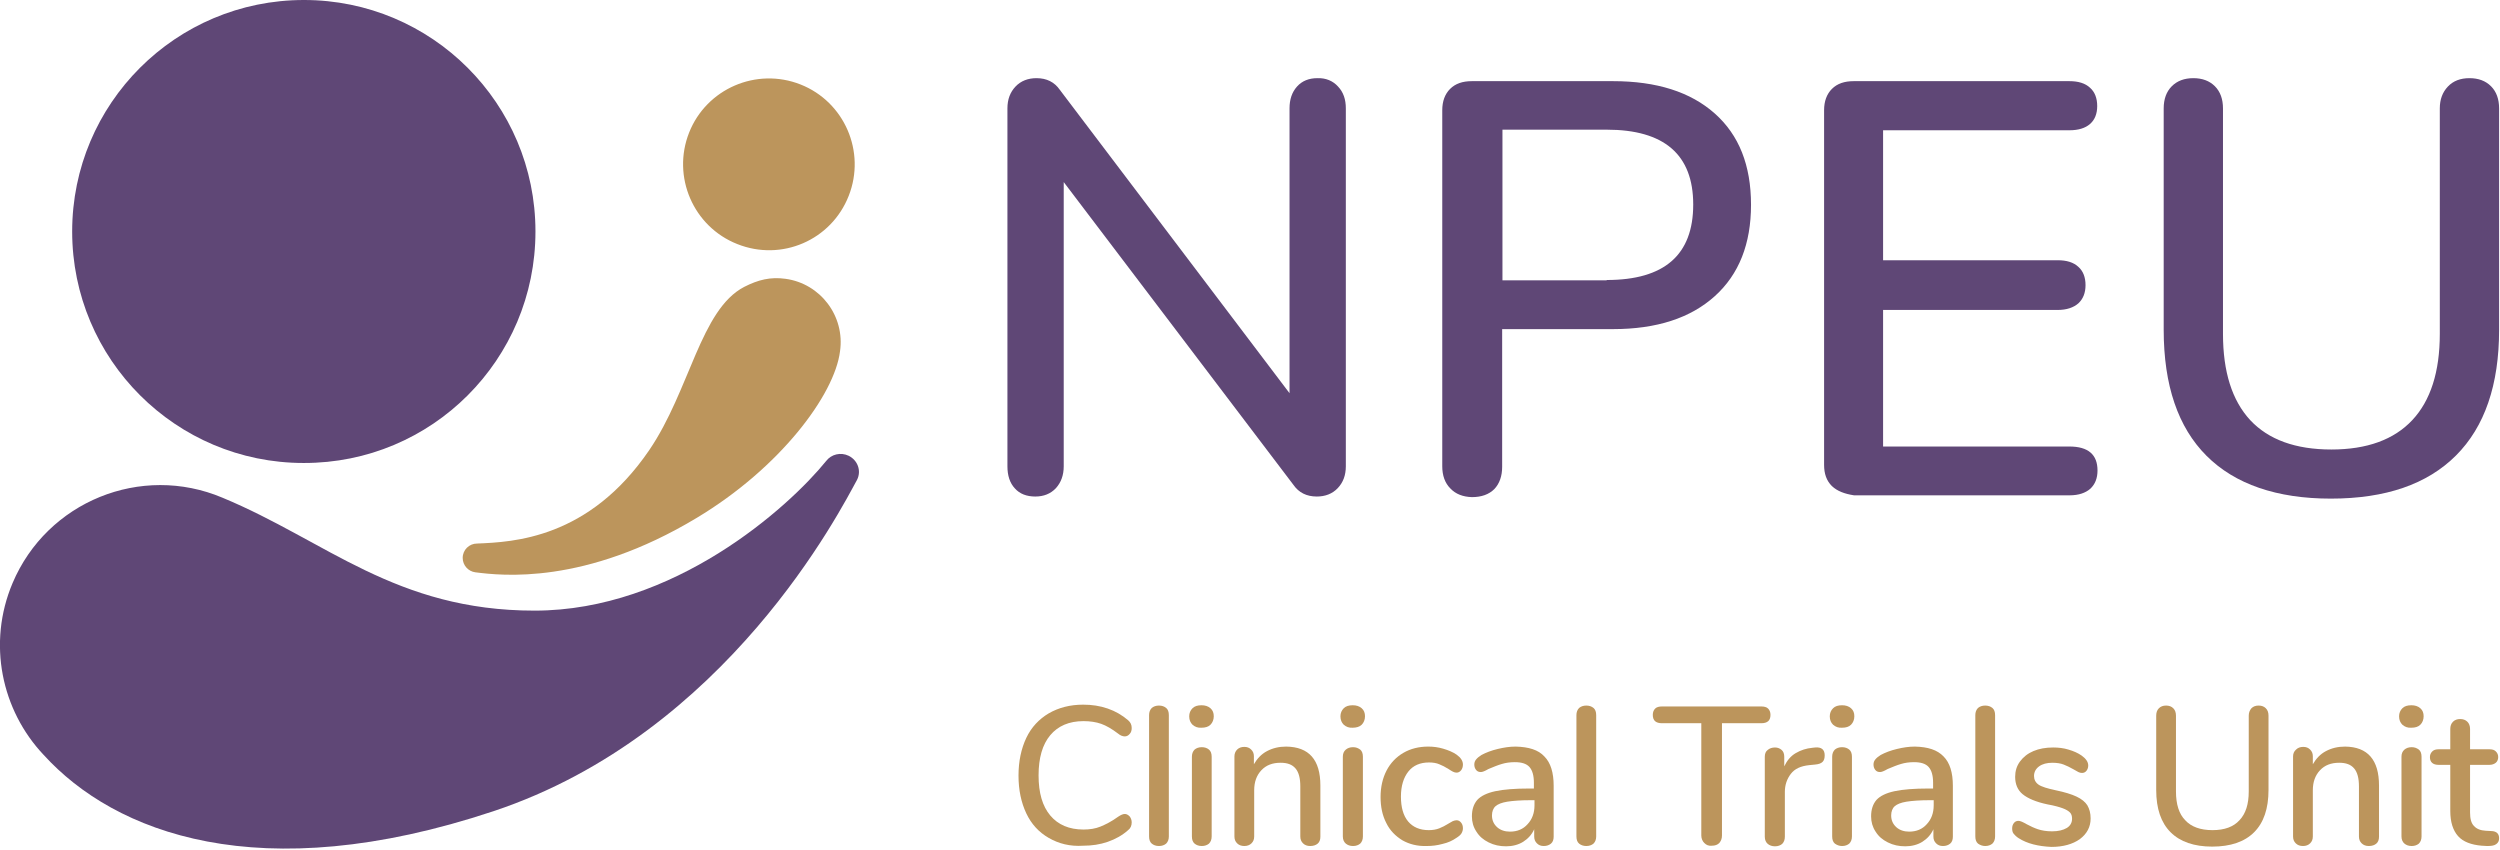
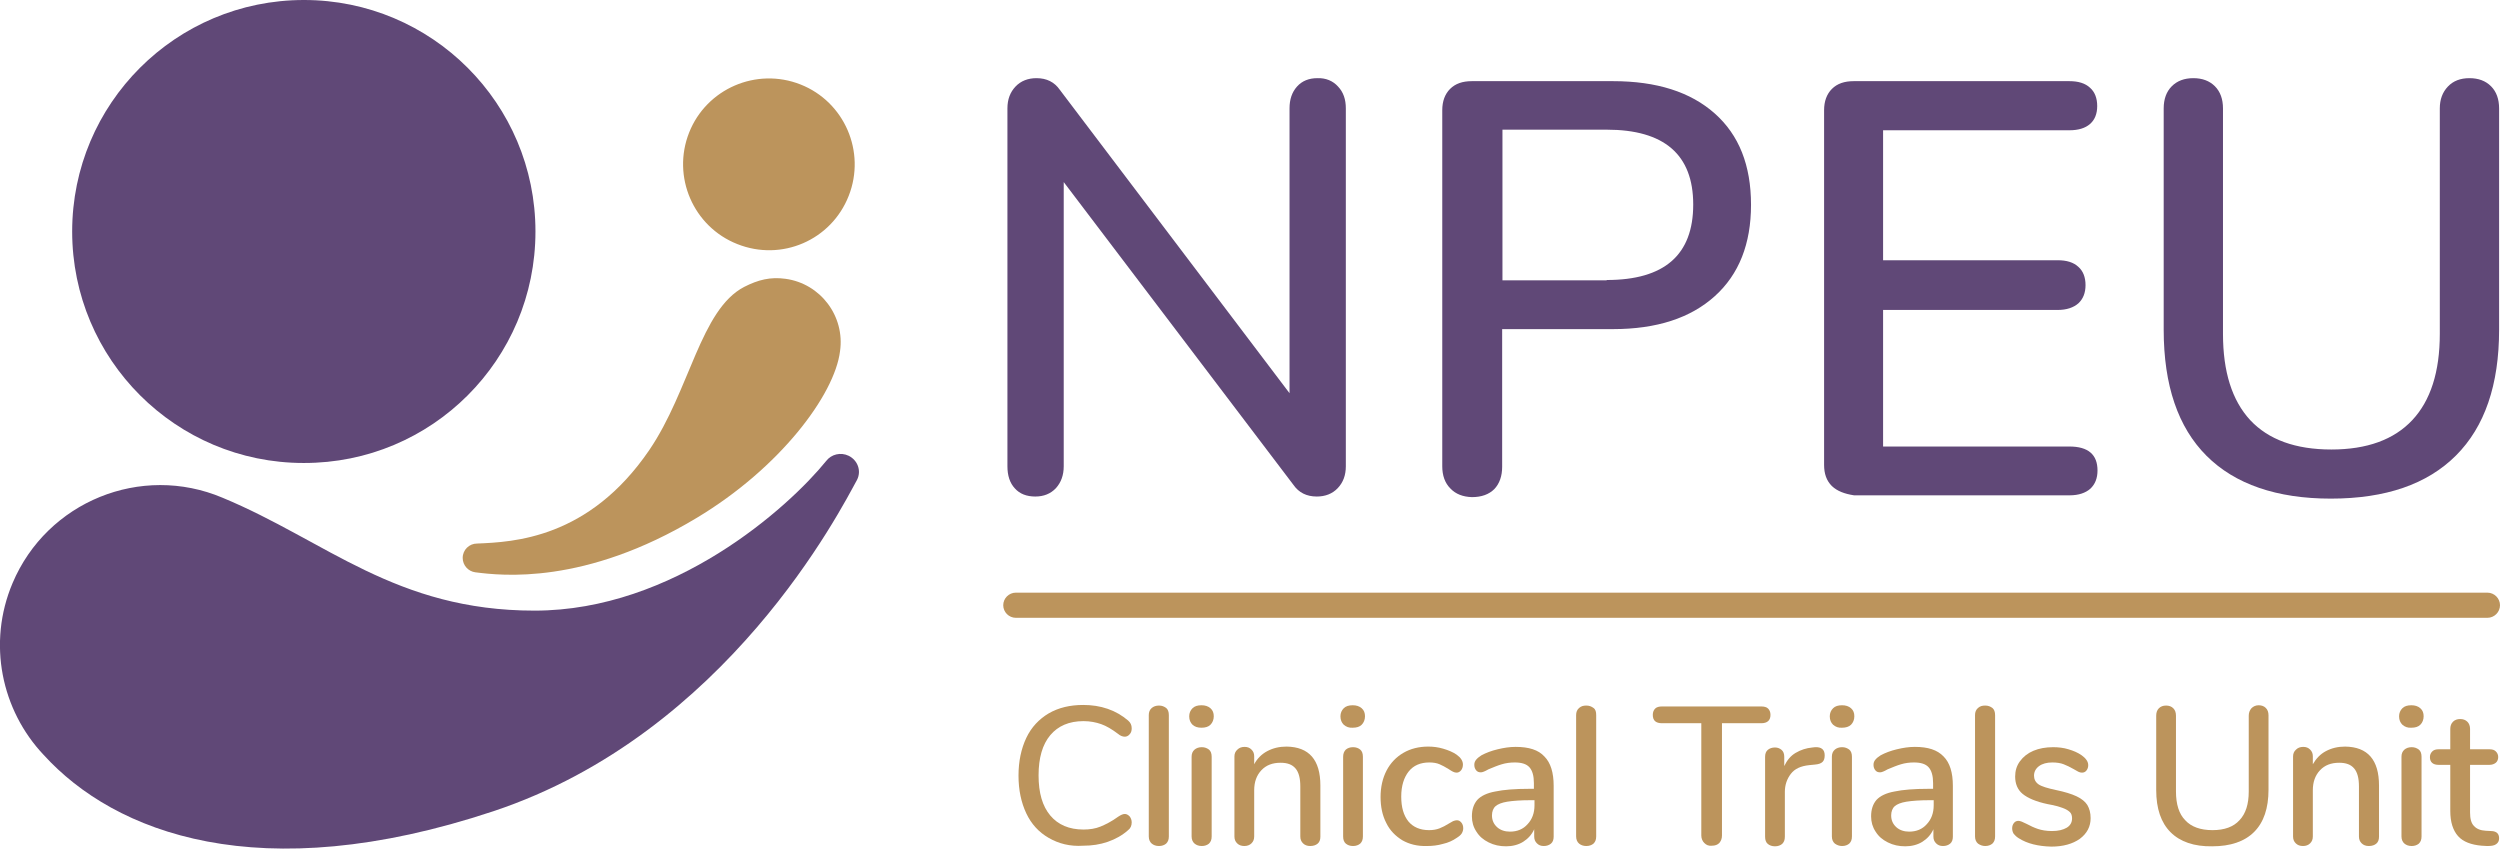
<svg xmlns="http://www.w3.org/2000/svg" version="1.1" id="Layer_1" x="0px" y="0px" width="834.8px" height="283.5px" viewBox="0 0 834.8 283.5" enable-background="new 0 0 834.8 283.5" xml:space="preserve">
  <g>
-     <path fill="#BC955C" d="M350.2,279.8c-3.3-1.9-5.8-4.6-7.5-8.2c-1.7-3.6-2.6-7.8-2.6-12.6c0-4.8,0.9-9,2.6-12.6   c1.7-3.6,4.3-6.3,7.5-8.2c3.3-1.9,7.1-2.9,11.5-2.9c2.9,0,5.6,0.4,8.2,1.3c2.6,0.9,4.8,2.2,6.8,3.9c0.8,0.7,1.2,1.5,1.2,2.6   c0,0.8-0.2,1.5-0.7,2c-0.4,0.5-1,0.8-1.6,0.8c-0.7,0-1.5-0.3-2.2-0.9c-2.1-1.6-4-2.7-5.7-3.3c-1.7-0.6-3.7-0.9-5.9-0.9   c-4.8,0-8.5,1.6-11.1,4.7c-2.6,3.1-3.9,7.6-3.9,13.4c0,5.9,1.3,10.3,3.9,13.4c2.6,3.1,6.3,4.7,11.1,4.7c2.1,0,4-0.3,5.7-1   c1.7-0.7,3.7-1.7,5.9-3.3c0.9-0.6,1.6-0.9,2.2-0.9c0.6,0,1.1,0.3,1.6,0.8c0.4,0.5,0.7,1.2,0.7,2c0,1.1-0.4,2-1.2,2.6   c-1.9,1.7-4.2,3-6.8,3.9s-5.3,1.3-8.2,1.3C357.3,282.7,353.5,281.7,350.2,279.8z" />
-     <path fill="#BC955C" d="M384.6,281.7c-0.6-0.5-0.9-1.3-0.9-2.4v-40.5c0-1,0.3-1.8,0.9-2.4c0.6-0.5,1.4-0.8,2.4-0.8   c1,0,1.8,0.3,2.4,0.8c0.6,0.5,0.9,1.3,0.9,2.4v40.5c0,1-0.3,1.8-0.9,2.4c-0.6,0.5-1.4,0.8-2.4,0.8   C386,282.5,385.2,282.2,384.6,281.7z" />
-     <path fill="#BC955C" d="M398.2,242c-0.7-0.7-1.1-1.6-1.1-2.8c0-1.1,0.4-2,1.1-2.7c0.7-0.7,1.7-1,3-1c1.2,0,2.2,0.3,3,1   c0.8,0.7,1.1,1.6,1.1,2.7c0,1.1-0.4,2.1-1.1,2.8c-0.7,0.7-1.7,1-3,1C400,243.1,399,242.7,398.2,242z M398.9,281.7   c-0.6-0.5-0.9-1.3-0.9-2.4v-26.6c0-1,0.3-1.8,0.9-2.4c0.6-0.5,1.4-0.8,2.4-0.8c1,0,1.8,0.3,2.4,0.8c0.6,0.5,0.9,1.3,0.9,2.4v26.6   c0,1-0.3,1.8-0.9,2.4c-0.6,0.5-1.4,0.8-2.4,0.8C400.3,282.5,399.5,282.2,398.9,281.7z" />
-     <path fill="#BC955C" d="M440.9,262.3v17.1c0,1-0.3,1.8-0.9,2.3c-0.6,0.5-1.4,0.8-2.5,0.8c-1,0-1.8-0.3-2.4-0.9   c-0.6-0.6-0.9-1.3-0.9-2.3v-16.7c0-2.7-0.5-4.7-1.6-6c-1.1-1.3-2.7-1.9-5-1.9c-2.7,0-4.8,0.8-6.4,2.5s-2.4,3.9-2.4,6.7v15.4   c0,1-0.3,1.7-0.9,2.3c-0.6,0.6-1.4,0.9-2.4,0.9c-1,0-1.8-0.3-2.4-0.9c-0.6-0.6-0.9-1.3-0.9-2.3v-26.7c0-0.9,0.3-1.7,0.9-2.3   c0.6-0.6,1.4-0.9,2.4-0.9c1,0,1.7,0.3,2.3,0.9c0.6,0.6,0.9,1.3,0.9,2.2v2.7c1.1-1.9,2.5-3.4,4.4-4.4c1.9-1,4-1.5,6.4-1.5   C437.1,249.4,440.9,253.7,440.9,262.3z" />
-     <path fill="#BC955C" d="M448.7,242c-0.7-0.7-1.1-1.6-1.1-2.8c0-1.1,0.4-2,1.1-2.7c0.7-0.7,1.7-1,3-1c1.2,0,2.2,0.3,3,1   c0.8,0.7,1.1,1.6,1.1,2.7c0,1.1-0.4,2.1-1.1,2.8c-0.7,0.7-1.8,1-3,1C450.5,243.1,449.5,242.7,448.7,242z M449.4,281.7   c-0.6-0.5-1-1.3-1-2.4v-26.6c0-1,0.3-1.8,1-2.4c0.6-0.5,1.4-0.8,2.4-0.8c1,0,1.7,0.3,2.4,0.8c0.6,0.5,0.9,1.3,0.9,2.4v26.6   c0,1-0.3,1.8-0.9,2.4c-0.6,0.5-1.4,0.8-2.4,0.8C450.8,282.5,450,282.2,449.4,281.7z" />
-     <path fill="#BC955C" d="M468.3,280.6c-2.3-1.4-4.2-3.3-5.4-5.8c-1.3-2.5-1.9-5.4-1.9-8.7c0-3.3,0.7-6.3,2-8.8   c1.3-2.5,3.2-4.5,5.6-5.9c2.4-1.4,5.2-2.1,8.3-2.1c1.7,0,3.3,0.2,5,0.7c1.7,0.5,3.2,1.1,4.5,2c1.4,1,2.1,2.1,2.1,3.3   c0,0.7-0.2,1.4-0.6,1.9s-0.9,0.8-1.5,0.8c-0.4,0-0.8-0.1-1.2-0.3s-0.9-0.5-1.5-0.9c-1.1-0.7-2.1-1.2-3.1-1.6   c-0.9-0.4-2.1-0.6-3.4-0.6c-3,0-5.3,1-6.9,3c-1.6,2-2.5,4.8-2.5,8.4c0,3.6,0.8,6.4,2.4,8.3c1.6,1.9,3.9,2.9,6.9,2.9   c1.3,0,2.5-0.2,3.5-0.6c1-0.4,2-0.9,3.1-1.6c0.5-0.3,1-0.6,1.4-0.8c0.5-0.2,0.9-0.3,1.3-0.3c0.6,0,1.1,0.3,1.5,0.8   c0.4,0.5,0.6,1.1,0.6,1.9c0,0.6-0.2,1.2-0.5,1.7c-0.3,0.5-0.9,1-1.7,1.5c-1.3,0.9-2.8,1.6-4.6,2c-1.8,0.5-3.5,0.7-5.3,0.7   C473.3,282.6,470.6,281.9,468.3,280.6z" />
-     <path fill="#BC955C" d="M515.7,252.6c2.1,2.1,3.1,5.4,3.1,9.8v17c0,1-0.3,1.8-0.9,2.3c-0.6,0.5-1.4,0.8-2.4,0.8   c-1,0-1.7-0.3-2.3-0.9c-0.6-0.6-0.9-1.3-0.9-2.3v-2.4c-0.8,1.8-2.1,3.2-3.7,4.2c-1.6,1-3.6,1.5-5.7,1.5c-2.1,0-4-0.4-5.8-1.3   s-3.1-2-4.1-3.6c-1-1.5-1.5-3.2-1.5-5.1c0-2.3,0.6-4.1,1.8-5.5c1.2-1.3,3.2-2.3,6-2.9c2.8-0.6,6.6-0.9,11.4-0.9h1.5v-1.9   c0-2.4-0.5-4.2-1.5-5.3c-1-1.1-2.6-1.6-4.9-1.6c-1.5,0-3,0.2-4.3,0.6c-1.4,0.4-2.8,1-4.5,1.7c-1.2,0.7-2,1-2.5,1   c-0.7,0-1.2-0.2-1.6-0.7c-0.4-0.5-0.6-1.1-0.6-1.8c0-0.7,0.2-1.2,0.6-1.7c0.4-0.5,1-1,1.8-1.5c1.5-0.8,3.3-1.5,5.4-2   c2.1-0.5,4-0.8,6-0.8C510.5,249.4,513.7,250.4,515.7,252.6z M510.1,275.2c1.5-1.6,2.3-3.7,2.3-6.3v-1.7h-1.2c-3.4,0-6,0.2-7.9,0.5   c-1.8,0.3-3.1,0.8-3.9,1.5c-0.8,0.7-1.2,1.8-1.2,3.1c0,1.6,0.6,2.9,1.7,3.9c1.1,1,2.6,1.5,4.3,1.5   C506.6,277.7,508.6,276.9,510.1,275.2z" />
-     <path fill="#BC955C" d="M527.3,281.7c-0.6-0.5-0.9-1.3-0.9-2.4v-40.5c0-1,0.3-1.8,0.9-2.4c0.6-0.5,1.4-0.8,2.4-0.8   c1,0,1.8,0.3,2.4,0.8c0.6,0.5,0.9,1.3,0.9,2.4v40.5c0,1-0.3,1.8-0.9,2.4c-0.6,0.5-1.4,0.8-2.4,0.8   C528.7,282.5,527.9,282.2,527.3,281.7z" />
-     <path fill="#BC955C" d="M569.1,281.5c-0.6-0.6-1-1.5-1-2.5v-37.5H555c-2.1,0-3.1-0.9-3.1-2.8c0-0.9,0.3-1.6,0.8-2.1   c0.5-0.5,1.3-0.7,2.3-0.7h33.1c1,0,1.8,0.2,2.3,0.7c0.5,0.5,0.8,1.2,0.8,2.1c0,1.9-1,2.8-3.1,2.8H575v37.5c0,1-0.3,1.8-0.9,2.5   c-0.6,0.6-1.4,0.9-2.5,0.9C570.6,282.5,569.8,282.2,569.1,281.5z" />
-     <path fill="#BC955C" d="M609.3,252.2c0,1-0.2,1.7-0.7,2.2c-0.5,0.5-1.3,0.8-2.5,0.9l-2,0.2c-2.8,0.3-4.8,1.2-6.1,2.9   c-1.3,1.7-2,3.7-2,6v15c0,1-0.3,1.8-0.9,2.4c-0.6,0.5-1.4,0.8-2.4,0.8c-1,0-1.8-0.3-2.4-0.8c-0.6-0.5-1-1.3-1-2.4v-26.7   c0-1,0.3-1.8,1-2.3c0.6-0.5,1.4-0.8,2.4-0.8c0.9,0,1.6,0.3,2.2,0.8c0.6,0.5,0.9,1.3,0.9,2.3v3.2c0.9-1.9,2.1-3.4,3.8-4.4   c1.7-1,3.5-1.6,5.6-1.8l0.9-0.1C608.2,249.4,609.3,250.3,609.3,252.2z" />
-     <path fill="#BC955C" d="M612.1,242c-0.7-0.7-1.1-1.6-1.1-2.8c0-1.1,0.4-2,1.1-2.7c0.7-0.7,1.7-1,3-1c1.2,0,2.2,0.3,3,1   c0.8,0.7,1.1,1.6,1.1,2.7c0,1.1-0.4,2.1-1.1,2.8c-0.7,0.7-1.7,1-3,1C613.9,243.1,612.9,242.7,612.1,242z M612.7,281.7   c-0.6-0.5-0.9-1.3-0.9-2.4v-26.6c0-1,0.3-1.8,0.9-2.4c0.6-0.5,1.4-0.8,2.4-0.8c1,0,1.8,0.3,2.4,0.8c0.6,0.5,0.9,1.3,0.9,2.4v26.6   c0,1-0.3,1.8-0.9,2.4c-0.6,0.5-1.4,0.8-2.4,0.8C614.2,282.5,613.4,282.2,612.7,281.7z" />
-     <path fill="#BC955C" d="M649,252.6c2.1,2.1,3.1,5.4,3.1,9.8v17c0,1-0.3,1.8-0.9,2.3c-0.6,0.5-1.4,0.8-2.4,0.8c-1,0-1.7-0.3-2.3-0.9   c-0.6-0.6-0.9-1.3-0.9-2.3v-2.4c-0.8,1.8-2.1,3.2-3.7,4.2c-1.6,1-3.6,1.5-5.7,1.5c-2.1,0-4-0.4-5.8-1.3s-3.1-2-4.1-3.6   c-1-1.5-1.5-3.2-1.5-5.1c0-2.3,0.6-4.1,1.8-5.5c1.2-1.3,3.2-2.3,6-2.9c2.8-0.6,6.6-0.9,11.4-0.9h1.5v-1.9c0-2.4-0.5-4.2-1.5-5.3   c-1-1.1-2.6-1.6-4.9-1.6c-1.5,0-3,0.2-4.3,0.6c-1.4,0.4-2.8,1-4.5,1.7c-1.2,0.7-2,1-2.5,1c-0.7,0-1.2-0.2-1.6-0.7   c-0.4-0.5-0.6-1.1-0.6-1.8c0-0.7,0.2-1.2,0.6-1.7c0.4-0.5,1-1,1.8-1.5c1.5-0.8,3.3-1.5,5.4-2c2.1-0.5,4-0.8,6-0.8   C643.8,249.4,646.9,250.4,649,252.6z M643.4,275.2c1.5-1.6,2.3-3.7,2.3-6.3v-1.7h-1.2c-3.4,0-6,0.2-7.9,0.5   c-1.8,0.3-3.1,0.8-3.9,1.5c-0.8,0.7-1.2,1.8-1.2,3.1c0,1.6,0.6,2.9,1.7,3.9c1.1,1,2.6,1.5,4.3,1.5   C639.9,277.7,641.9,276.9,643.4,275.2z" />
-     <path fill="#BC955C" d="M660.5,281.7c-0.6-0.5-0.9-1.3-0.9-2.4v-40.5c0-1,0.3-1.8,0.9-2.4c0.6-0.5,1.4-0.8,2.4-0.8   c1,0,1.8,0.3,2.4,0.8c0.6,0.5,0.9,1.3,0.9,2.4v40.5c0,1-0.3,1.8-0.9,2.4c-0.6,0.5-1.4,0.8-2.4,0.8   C662,282.5,661.2,282.2,660.5,281.7z" />
-     <path fill="#BC955C" d="M674.1,279.9c-0.8-0.5-1.3-1-1.7-1.5s-0.5-1.1-0.5-1.8c0-0.7,0.2-1.3,0.6-1.8c0.4-0.5,0.9-0.7,1.5-0.7   c0.6,0,1.5,0.4,2.7,1.1c1.3,0.7,2.6,1.3,3.8,1.7c1.2,0.4,2.8,0.7,4.7,0.7c2.1,0,3.7-0.4,4.9-1.1c1.2-0.7,1.8-1.8,1.8-3.1   c0-0.9-0.2-1.6-0.7-2.1c-0.5-0.5-1.3-1-2.4-1.4c-1.1-0.4-2.8-0.9-5.1-1.3c-3.8-0.8-6.6-2-8.3-3.4c-1.7-1.4-2.5-3.4-2.5-5.8   c0-1.9,0.5-3.6,1.6-5.1c1.1-1.5,2.6-2.7,4.5-3.5c1.9-0.8,4.1-1.2,6.6-1.2c1.7,0,3.5,0.2,5.1,0.7c1.7,0.5,3.1,1.1,4.4,2   c1.4,1,2.2,2.1,2.2,3.3c0,0.7-0.2,1.3-0.6,1.8c-0.4,0.5-0.9,0.7-1.5,0.7c-0.4,0-0.8-0.1-1.2-0.3c-0.4-0.2-0.9-0.5-1.6-0.9   c-1.2-0.7-2.3-1.2-3.3-1.6c-1-0.4-2.3-0.6-3.8-0.6c-1.8,0-3.3,0.4-4.4,1.2c-1.1,0.8-1.7,1.9-1.7,3.2c0,1.2,0.5,2.2,1.5,2.9   c1,0.7,3,1.3,5.8,1.9c2.9,0.6,5.2,1.3,6.9,2.1c1.7,0.8,2.9,1.8,3.6,2.9c0.7,1.2,1.1,2.6,1.1,4.4c0,2.8-1.2,5.1-3.6,6.9   c-2.4,1.7-5.6,2.6-9.5,2.6C680.6,282.6,676.9,281.7,674.1,279.9z" />
-     <path fill="#BC955C" d="M724.8,277.9c-3.2-3.2-4.8-7.9-4.8-14.1V239c0-1.1,0.3-1.9,0.9-2.5c0.6-0.6,1.4-0.9,2.4-0.9   c1,0,1.8,0.3,2.4,0.9c0.6,0.6,0.9,1.4,0.9,2.5v25.3c0,4.2,1,7.5,3.1,9.6c2,2.2,5.1,3.3,9.1,3.3c4,0,7-1.1,9-3.3   c2.1-2.2,3.1-5.4,3.1-9.6V239c0-1,0.3-1.8,0.9-2.5c0.6-0.6,1.4-0.9,2.4-0.9c1,0,1.8,0.3,2.4,0.9c0.6,0.6,0.9,1.4,0.9,2.5v24.8   c0,6.2-1.6,10.9-4.8,14.1c-3.2,3.2-7.9,4.8-14,4.8C732.7,282.7,728,281.1,724.8,277.9z" />
-     <path fill="#BC955C" d="M794.4,262.3v17.1c0,1-0.3,1.8-0.9,2.3c-0.6,0.5-1.4,0.8-2.5,0.8c-1,0-1.8-0.3-2.4-0.9   c-0.6-0.6-0.9-1.3-0.9-2.3v-16.7c0-2.7-0.5-4.7-1.6-6c-1.1-1.3-2.7-1.9-5-1.9c-2.7,0-4.8,0.8-6.4,2.5c-1.6,1.7-2.4,3.9-2.4,6.7   v15.4c0,1-0.3,1.7-0.9,2.3c-0.6,0.6-1.4,0.9-2.4,0.9c-1,0-1.8-0.3-2.4-0.9c-0.6-0.6-0.9-1.3-0.9-2.3v-26.7c0-0.9,0.3-1.7,1-2.3   c0.6-0.6,1.4-0.9,2.4-0.9c1,0,1.7,0.3,2.3,0.9c0.6,0.6,0.9,1.3,0.9,2.2v2.7c1.1-1.9,2.5-3.4,4.4-4.4c1.9-1,4-1.5,6.4-1.5   C790.6,249.4,794.4,253.7,794.4,262.3z" />
-     <path fill="#BC955C" d="M802.2,242c-0.7-0.7-1.1-1.6-1.1-2.8c0-1.1,0.4-2,1.1-2.7c0.7-0.7,1.7-1,3-1c1.2,0,2.2,0.3,3,1   c0.8,0.7,1.1,1.6,1.1,2.7c0,1.1-0.4,2.1-1.1,2.8c-0.7,0.7-1.7,1-3,1C804,243.1,803,242.7,802.2,242z M802.9,281.7   c-0.6-0.5-1-1.3-1-2.4v-26.6c0-1,0.3-1.8,1-2.4c0.6-0.5,1.4-0.8,2.4-0.8c1,0,1.7,0.3,2.4,0.8c0.6,0.5,0.9,1.3,0.9,2.4v26.6   c0,1-0.3,1.8-0.9,2.4c-0.6,0.5-1.4,0.8-2.4,0.8C804.3,282.5,803.5,282.2,802.9,281.7z" />
-     <path fill="#BC955C" d="M833.9,278.2c0.4,0.4,0.6,1,0.6,1.7c0,0.9-0.3,1.5-1,2c-0.7,0.5-1.7,0.6-3,0.6l-1.8-0.1   c-3.5-0.3-6.2-1.3-7.9-3.2c-1.7-1.9-2.6-4.7-2.6-8.4v-15.4h-3.9c-1.9,0-2.9-0.9-2.9-2.6c0-0.8,0.3-1.4,0.8-1.9   c0.5-0.5,1.2-0.7,2.1-0.7h3.9v-6.8c0-1,0.3-1.8,0.9-2.4c0.6-0.6,1.4-0.9,2.4-0.9c1,0,1.8,0.3,2.4,0.9s0.9,1.4,0.9,2.4v6.8h6.5   c0.9,0,1.6,0.2,2.1,0.7c0.5,0.5,0.8,1.1,0.8,1.9c0,0.8-0.3,1.5-0.8,1.9c-0.5,0.4-1.2,0.7-2.1,0.7h-6.5v15.9c0,2.1,0.4,3.6,1.3,4.5   c0.9,1,2.2,1.5,3.9,1.6l1.8,0.1C832.8,277.5,833.5,277.8,833.9,278.2z" />
+     <path fill="#BC945C" d="M350.2,279.8c-3.3-1.9-5.8-4.6-7.5-8.2c-1.7-3.6-2.6-7.8-2.6-12.6c0-4.8,0.9-9,2.6-12.6   c1.7-3.6,4.3-6.3,7.5-8.2c3.3-1.9,7.1-2.8,11.5-2.8c2.9,0,5.6,0.4,8.2,1.3c2.6,0.9,4.8,2.2,6.8,3.9c0.8,0.7,1.2,1.5,1.2,2.6   c0,0.8-0.2,1.5-0.7,2c-0.4,0.5-1,0.8-1.6,0.8c-0.7,0-1.5-0.3-2.2-0.9c-2.1-1.6-4-2.7-5.7-3.3c-1.7-0.6-3.7-1-5.9-1   c-4.8,0-8.5,1.6-11.1,4.7c-2.6,3.1-3.9,7.6-3.9,13.4c0,5.9,1.3,10.3,3.9,13.4c2.6,3.1,6.3,4.7,11.1,4.7c2.1,0,4-0.3,5.7-1   c1.7-0.7,3.7-1.7,5.9-3.3c0.9-0.6,1.6-0.9,2.2-0.9c0.6,0,1.1,0.3,1.6,0.8c0.4,0.5,0.7,1.2,0.7,2c0,1.1-0.4,2-1.2,2.6   c-1.9,1.7-4.2,3-6.8,3.9c-2.6,0.9-5.3,1.3-8.2,1.3C357.3,282.7,353.5,281.7,350.2,279.8z" />
+     <path fill="#BC945C" d="M384.6,281.7c-0.6-0.5-1-1.3-1-2.4v-40.5c0-1,0.3-1.8,1-2.4c0.6-0.5,1.4-0.8,2.4-0.8c1,0,1.7,0.3,2.4,0.8   c0.6,0.5,0.9,1.3,0.9,2.4v40.5c0,1.1-0.3,1.8-0.9,2.4c-0.6,0.5-1.4,0.8-2.4,0.8C386,282.5,385.2,282.2,384.6,281.7z" />
+     <path fill="#BC945C" d="M398.2,242c-0.7-0.7-1.1-1.6-1.1-2.8c0-1.1,0.4-2,1.1-2.7c0.7-0.7,1.7-1,3-1c1.2,0,2.2,0.3,3,1   c0.8,0.7,1.1,1.6,1.1,2.7c0,1.1-0.4,2.1-1.1,2.8c-0.7,0.7-1.7,1-3,1S399,242.7,398.2,242z M398.9,281.7c-0.6-0.5-1-1.3-1-2.4v-26.6   c0-1,0.3-1.8,1-2.4c0.6-0.5,1.4-0.8,2.4-0.8c1,0,1.7,0.3,2.4,0.8c0.6,0.5,0.9,1.3,0.9,2.4v26.6c0,1.1-0.3,1.8-0.9,2.4   c-0.6,0.5-1.4,0.8-2.4,0.8C400.3,282.5,399.5,282.2,398.9,281.7z" />
+     <path fill="#BC945C" d="M440.9,262.3v17.1c0,1-0.3,1.8-0.9,2.3c-0.6,0.5-1.4,0.8-2.5,0.8c-1,0-1.8-0.3-2.4-0.9   c-0.6-0.6-0.9-1.3-0.9-2.3v-16.7c0-2.7-0.5-4.7-1.6-6c-1.1-1.3-2.7-1.9-5-1.9c-2.7,0-4.8,0.8-6.4,2.5c-1.6,1.7-2.4,3.9-2.4,6.7   v15.4c0,1-0.3,1.7-0.9,2.3c-0.6,0.6-1.4,0.9-2.4,0.9c-1,0-1.8-0.3-2.4-0.9c-0.6-0.6-0.9-1.3-0.9-2.3v-26.7c0-0.9,0.3-1.7,1-2.3   c0.6-0.6,1.4-0.9,2.4-0.9c1,0,1.7,0.3,2.3,0.9c0.6,0.6,0.9,1.3,0.9,2.2v2.7c1-1.9,2.5-3.4,4.4-4.4c1.9-1,4-1.5,6.4-1.5   C437.1,249.4,440.9,253.7,440.9,262.3z" />
+     <path fill="#BC945C" d="M448.7,242c-0.7-0.7-1.1-1.6-1.1-2.8c0-1.1,0.4-2,1.1-2.7c0.7-0.7,1.7-1,3-1c1.2,0,2.2,0.3,3,1   c0.8,0.7,1.1,1.6,1.1,2.7c0,1.1-0.4,2.1-1.1,2.8c-0.7,0.7-1.7,1-3,1C450.5,243.1,449.5,242.7,448.7,242z M449.4,281.7   c-0.6-0.5-0.9-1.3-0.9-2.4v-26.6c0-1,0.3-1.8,0.9-2.4c0.6-0.5,1.4-0.8,2.4-0.8c1,0,1.8,0.3,2.4,0.8c0.6,0.5,0.9,1.3,0.9,2.4v26.6   c0,1.1-0.3,1.8-0.9,2.4c-0.6,0.5-1.4,0.8-2.4,0.8C450.8,282.5,450,282.2,449.4,281.7z" />
+     <path fill="#BC945C" d="M468.3,280.6c-2.3-1.4-4.2-3.3-5.4-5.8c-1.3-2.5-1.9-5.4-1.9-8.7c0-3.3,0.7-6.3,2-8.8   c1.3-2.5,3.2-4.5,5.6-5.9c2.4-1.4,5.2-2.1,8.3-2.1c1.7,0,3.3,0.2,5,0.7c1.7,0.5,3.2,1.1,4.5,2c1.4,1,2.1,2.1,2.1,3.3   c0,0.7-0.2,1.4-0.6,1.9c-0.4,0.5-0.9,0.8-1.5,0.8c-0.4,0-0.8-0.1-1.2-0.3c-0.4-0.2-0.9-0.5-1.5-0.9c-1.1-0.7-2.1-1.2-3-1.6   c-0.9-0.4-2.1-0.6-3.4-0.6c-3,0-5.3,1-6.9,3c-1.6,2-2.5,4.8-2.5,8.4s0.8,6.3,2.4,8.3c1.6,1.9,3.9,2.9,6.9,2.9   c1.3,0,2.5-0.2,3.5-0.6c1-0.4,2-0.9,3.1-1.6c0.5-0.3,1-0.6,1.4-0.8c0.5-0.2,0.9-0.3,1.3-0.3c0.6,0,1.1,0.3,1.5,0.8   c0.4,0.5,0.6,1.1,0.6,1.9c0,0.6-0.2,1.2-0.5,1.7c-0.3,0.5-0.9,1-1.7,1.5c-1.3,0.9-2.8,1.6-4.6,2c-1.7,0.5-3.5,0.7-5.3,0.7   C473.3,282.6,470.6,281.9,468.3,280.6z" />
+     <path fill="#BC945C" d="M515.7,252.6c2.1,2.1,3.1,5.4,3.1,9.8v17c0,1-0.3,1.8-0.9,2.3c-0.6,0.5-1.4,0.8-2.4,0.8   c-1,0-1.7-0.3-2.3-0.9c-0.6-0.6-0.9-1.3-0.9-2.3v-2.4c-0.8,1.8-2.1,3.2-3.7,4.2c-1.6,1-3.6,1.5-5.7,1.5c-2.1,0-4-0.4-5.8-1.3   c-1.8-0.9-3.1-2-4.1-3.6c-1-1.5-1.5-3.2-1.5-5.1c0-2.3,0.6-4.1,1.8-5.5c1.2-1.3,3.2-2.3,6-2.8c2.8-0.6,6.6-0.9,11.4-0.9h1.5v-1.9   c0-2.4-0.5-4.2-1.5-5.3c-1-1.1-2.6-1.6-4.9-1.6c-1.5,0-3,0.2-4.3,0.6c-1.4,0.4-2.8,1-4.5,1.7c-1.2,0.7-2,1-2.5,1   c-0.7,0-1.2-0.2-1.6-0.7s-0.6-1.1-0.6-1.8c0-0.7,0.2-1.2,0.6-1.7c0.4-0.5,1-1,1.8-1.5c1.5-0.8,3.3-1.5,5.4-2c2.1-0.5,4-0.8,6-0.8   C510.5,249.4,513.7,250.4,515.7,252.6z M510.1,275.2c1.5-1.6,2.3-3.7,2.3-6.3v-1.7h-1.2c-3.4,0-6,0.2-7.9,0.5   c-1.8,0.3-3.1,0.8-3.9,1.5c-0.8,0.7-1.2,1.8-1.2,3.1c0,1.6,0.6,2.9,1.7,3.9c1.1,1,2.6,1.5,4.3,1.5   C506.6,277.7,508.6,276.9,510.1,275.2z" />
+     <path fill="#BC945C" d="M527.3,281.7c-0.6-0.5-1-1.3-1-2.4v-40.5c0-1,0.3-1.8,1-2.4s1.4-0.8,2.4-0.8c1,0,1.7,0.3,2.4,0.8   s0.9,1.3,0.9,2.4v40.5c0,1.1-0.3,1.8-0.9,2.4c-0.6,0.5-1.4,0.8-2.4,0.8C528.7,282.5,527.9,282.2,527.3,281.7z" />
+     <path fill="#BC945C" d="M569.1,281.5c-0.6-0.6-1-1.5-1-2.5v-37.5h-13.1c-2.1,0-3.1-0.9-3.1-2.8c0-0.9,0.3-1.6,0.8-2.1   s1.3-0.7,2.3-0.7h33.1c1,0,1.8,0.2,2.3,0.7s0.8,1.2,0.8,2.1c0,1.9-1.1,2.8-3.1,2.8H575v37.5c0,1-0.3,1.8-0.9,2.5   c-0.6,0.6-1.4,0.9-2.5,0.9C570.6,282.5,569.8,282.2,569.1,281.5z" />
+     <path fill="#BC945C" d="M609.3,252.2c0,1-0.2,1.7-0.7,2.2c-0.5,0.5-1.3,0.8-2.5,0.9l-2,0.2c-2.8,0.3-4.8,1.2-6.1,2.9   c-1.3,1.7-2,3.7-2,6v15c0,1.1-0.3,1.8-0.9,2.4c-0.6,0.5-1.4,0.8-2.4,0.8c-1,0-1.8-0.3-2.4-0.8c-0.6-0.5-0.9-1.3-0.9-2.4v-26.7   c0-1,0.3-1.8,0.9-2.3c0.6-0.5,1.4-0.8,2.4-0.8c0.9,0,1.6,0.3,2.2,0.8c0.6,0.5,0.9,1.3,0.9,2.3v3.1c0.9-1.9,2.1-3.4,3.8-4.4   c1.7-1,3.5-1.6,5.6-1.8l0.9-0.1C608.2,249.4,609.3,250.3,609.3,252.2z" />
+     <path fill="#BC945C" d="M612.1,242c-0.7-0.7-1.1-1.6-1.1-2.8c0-1.1,0.4-2,1.1-2.7c0.7-0.7,1.7-1,3-1c1.2,0,2.2,0.3,3,1   c0.8,0.7,1.1,1.6,1.1,2.7c0,1.1-0.4,2.1-1.1,2.8c-0.7,0.7-1.8,1-3,1C613.9,243.1,612.9,242.7,612.1,242z M612.7,281.7   c-0.6-0.5-1-1.3-1-2.4v-26.6c0-1,0.3-1.8,1-2.4c0.6-0.5,1.4-0.8,2.4-0.8c1,0,1.7,0.3,2.4,0.8c0.6,0.5,0.9,1.3,0.9,2.4v26.6   c0,1.1-0.3,1.8-0.9,2.4c-0.6,0.5-1.4,0.8-2.4,0.8C614.2,282.5,613.4,282.2,612.7,281.7z" />
+     <path fill="#BC945C" d="M649,252.6c2.1,2.1,3.1,5.4,3.1,9.8v17c0,1-0.3,1.8-0.9,2.3c-0.6,0.5-1.4,0.8-2.4,0.8c-1,0-1.7-0.3-2.3-0.9   c-0.6-0.6-0.9-1.3-0.9-2.3v-2.4c-0.8,1.8-2.1,3.2-3.7,4.2c-1.6,1-3.6,1.5-5.7,1.5c-2.1,0-4-0.4-5.8-1.3c-1.8-0.9-3.1-2-4.1-3.6   c-1-1.5-1.5-3.2-1.5-5.1c0-2.3,0.6-4.1,1.8-5.5c1.2-1.3,3.2-2.3,6-2.8c2.8-0.6,6.6-0.9,11.4-0.9h1.5v-1.9c0-2.4-0.5-4.2-1.5-5.3   c-1-1.1-2.6-1.6-4.9-1.6c-1.5,0-3,0.2-4.3,0.6c-1.4,0.4-2.8,1-4.5,1.7c-1.2,0.7-2,1-2.5,1c-0.7,0-1.2-0.2-1.6-0.7s-0.6-1.1-0.6-1.8   c0-0.7,0.2-1.2,0.6-1.7c0.4-0.5,1-1,1.8-1.5c1.5-0.8,3.3-1.5,5.4-2c2.1-0.5,4-0.8,6-0.8C643.8,249.4,646.9,250.4,649,252.6z    M643.4,275.2c1.5-1.6,2.3-3.7,2.3-6.3v-1.7h-1.2c-3.4,0-6,0.2-7.9,0.5c-1.8,0.3-3.1,0.8-3.9,1.5c-0.8,0.7-1.2,1.8-1.2,3.1   c0,1.6,0.6,2.9,1.7,3.9c1.1,1,2.6,1.5,4.3,1.5C639.9,277.7,641.9,276.9,643.4,275.2z" />
+     <path fill="#BC945C" d="M660.5,281.7c-0.6-0.5-1-1.3-1-2.4v-40.5c0-1,0.3-1.8,1-2.4s1.4-0.8,2.4-0.8c1,0,1.7,0.3,2.4,0.8   c0.6,0.5,0.9,1.3,0.9,2.4v40.5c0,1.1-0.3,1.8-0.9,2.4c-0.6,0.5-1.4,0.8-2.4,0.8C662,282.5,661.2,282.2,660.5,281.7z" />
+     <path fill="#BC945C" d="M674.1,279.9c-0.8-0.5-1.3-1-1.7-1.5c-0.3-0.5-0.5-1.1-0.5-1.8c0-0.7,0.2-1.3,0.6-1.8   c0.4-0.5,0.9-0.7,1.5-0.7c0.6,0,1.5,0.4,2.7,1c1.3,0.7,2.6,1.3,3.8,1.7c1.2,0.4,2.8,0.7,4.7,0.7c2.1,0,3.7-0.4,4.9-1.1   c1.2-0.7,1.8-1.8,1.8-3.1c0-0.9-0.2-1.6-0.7-2.1s-1.3-1-2.4-1.4c-1.1-0.4-2.8-0.9-5.1-1.3c-3.8-0.8-6.6-2-8.3-3.4   c-1.7-1.4-2.5-3.4-2.5-5.8c0-1.9,0.5-3.6,1.6-5.1c1.1-1.5,2.6-2.7,4.5-3.5c1.9-0.8,4.1-1.2,6.6-1.2c1.7,0,3.5,0.2,5.1,0.7   c1.7,0.5,3.1,1.1,4.4,2c1.4,1,2.2,2.1,2.2,3.3c0,0.7-0.2,1.3-0.6,1.8c-0.4,0.5-0.9,0.7-1.5,0.7c-0.4,0-0.8-0.1-1.2-0.3   c-0.4-0.2-0.9-0.5-1.6-0.9c-1.2-0.7-2.3-1.2-3.3-1.6c-1-0.4-2.3-0.6-3.8-0.6c-1.8,0-3.3,0.4-4.4,1.2c-1.1,0.8-1.7,1.9-1.7,3.2   c0,1.2,0.5,2.2,1.5,2.9c1,0.7,3,1.3,5.8,1.9c2.9,0.6,5.2,1.3,6.9,2.1s2.9,1.8,3.6,2.9c0.7,1.2,1.1,2.6,1.1,4.4   c0,2.8-1.2,5.1-3.6,6.9c-2.4,1.7-5.6,2.6-9.5,2.6C680.6,282.6,676.9,281.7,674.1,279.9z" />
+     <path fill="#BC945C" d="M724.8,277.9c-3.2-3.2-4.8-7.9-4.8-14.1V239c0-1.1,0.3-1.9,0.9-2.5c0.6-0.6,1.4-0.9,2.4-0.9   c1,0,1.8,0.3,2.4,0.9c0.6,0.6,0.9,1.4,0.9,2.5v25.3c0,4.2,1,7.5,3.1,9.6c2,2.2,5.1,3.3,9.1,3.3c4,0,7-1.1,9-3.3   c2.1-2.2,3.1-5.4,3.1-9.6V239c0-1,0.3-1.8,0.9-2.5c0.6-0.6,1.4-1,2.4-1c1,0,1.8,0.3,2.4,0.9c0.6,0.6,0.9,1.4,0.9,2.5v24.8   c0,6.2-1.6,10.9-4.8,14.1c-3.2,3.2-7.9,4.8-14,4.8C732.7,282.7,728,281.1,724.8,277.9z" />
+     <path fill="#BC945C" d="M794.4,262.3v17.1c0,1-0.3,1.8-0.9,2.3c-0.6,0.5-1.4,0.8-2.5,0.8c-1,0-1.8-0.3-2.4-0.9   c-0.6-0.6-0.9-1.3-0.9-2.3v-16.7c0-2.7-0.5-4.7-1.6-6c-1.1-1.3-2.7-1.9-5-1.9c-2.7,0-4.8,0.8-6.4,2.5c-1.6,1.7-2.4,3.9-2.4,6.7   v15.4c0,1-0.3,1.7-0.9,2.3c-0.6,0.6-1.4,0.9-2.4,0.9c-1,0-1.8-0.3-2.4-0.9c-0.6-0.6-0.9-1.3-0.9-2.3v-26.7c0-0.9,0.3-1.7,1-2.3   c0.6-0.6,1.4-0.9,2.4-0.9c1,0,1.7,0.3,2.3,0.9c0.6,0.6,0.9,1.3,0.9,2.2v2.7c1.1-1.9,2.5-3.4,4.4-4.4c1.9-1,4-1.5,6.4-1.5   C790.6,249.4,794.4,253.7,794.4,262.3z" />
+     <path fill="#BC945C" d="M802.2,242c-0.7-0.7-1.1-1.6-1.1-2.8c0-1.1,0.4-2,1.1-2.7c0.7-0.7,1.7-1,3-1c1.2,0,2.2,0.3,3,1   c0.8,0.7,1.1,1.6,1.1,2.7c0,1.1-0.4,2.1-1.1,2.8c-0.7,0.7-1.7,1-3,1C804,243.1,803,242.7,802.2,242z M802.9,281.7   c-0.6-0.5-1-1.3-1-2.4v-26.6c0-1,0.3-1.8,1-2.4c0.6-0.5,1.4-0.8,2.4-0.8c1,0,1.7,0.3,2.4,0.8c0.6,0.5,0.9,1.3,0.9,2.4v26.6   c0,1.1-0.3,1.8-0.9,2.4c-0.6,0.5-1.4,0.8-2.4,0.8C804.3,282.5,803.5,282.2,802.9,281.7z" />
+     <path fill="#BC945C" d="M833.9,278.2c0.4,0.4,0.6,1,0.6,1.7c0,0.9-0.3,1.5-1,2c-0.7,0.5-1.7,0.6-3,0.6l-1.8-0.1   c-3.5-0.3-6.2-1.3-7.9-3.2c-1.7-1.9-2.6-4.7-2.6-8.4v-15.4h-3.9c-1.9,0-2.9-0.9-2.9-2.6c0-0.8,0.3-1.4,0.8-1.9   c0.5-0.5,1.2-0.7,2.1-0.7h3.9v-6.8c0-1,0.3-1.8,0.9-2.4c0.6-0.6,1.4-0.9,2.4-0.9c1,0,1.8,0.3,2.4,0.9c0.6,0.6,0.9,1.4,0.9,2.4v6.8   h6.5c0.9,0,1.6,0.2,2.1,0.7c0.5,0.5,0.8,1.1,0.8,1.9c0,0.8-0.3,1.5-0.8,1.9c-0.5,0.4-1.2,0.7-2.1,0.7h-6.5v15.9   c0,2.1,0.4,3.6,1.3,4.5c0.9,1,2.2,1.5,3.9,1.6l1.8,0.1C832.8,277.5,833.5,277.8,833.9,278.2z" />
  </g>
-   <path fill="#5F4776" d="M446.8,28.9c1.8,1.9,2.6,4.3,2.6,7.3v119.5c0,3-0.9,5.4-2.7,7.3c-1.8,1.9-4.2,2.8-7,2.8  c-3.4,0-6-1.3-7.8-3.9L355.2,60.8v94.9c0,3-0.9,5.4-2.6,7.3c-1.8,1.9-4.1,2.8-6.9,2.8c-2.9,0-5.2-0.9-6.8-2.7  c-1.7-1.8-2.5-4.3-2.5-7.4V36.2c0-3,0.9-5.4,2.7-7.3c1.8-1.9,4.2-2.8,7-2.8c3.4,0,6,1.3,7.8,3.9l76.7,101.3V36.2  c0-3,0.8-5.4,2.5-7.3c1.7-1.9,4-2.8,6.8-2.8C442.7,26,445.1,27,446.8,28.9" />
-   <path fill="#5F4776" d="M484.3,163.1c-1.8-1.8-2.7-4.3-2.7-7.4V36.8c0-3,0.9-5.4,2.6-7.1c1.8-1.8,4.2-2.6,7.3-2.6h47.1  c14.6,0,25.9,3.6,34,10.8c8.1,7.2,12.1,17.3,12.1,30.5c0,13-4,23.2-12.1,30.5c-8.1,7.3-19.4,11-34,11h-37v46c0,3.1-0.9,5.6-2.6,7.4  c-1.8,1.8-4.3,2.7-7.5,2.7C488.5,165.9,486.1,165,484.3,163.1 M536.5,93.5c19.3,0,28.9-8.4,28.9-25.2c0-16.7-9.7-25-28.9-25h-34.8  v50.3H536.5z" />
-   <path fill="#5F4776" d="M611.7,162.3c-1.8-1.8-2.6-4.1-2.6-7.1V36.8c0-3,0.9-5.4,2.6-7.1c1.8-1.8,4.2-2.6,7.3-2.6h72  c3,0,5.3,0.7,6.9,2.2c1.6,1.4,2.4,3.5,2.4,6.1c0,2.6-0.8,4.6-2.4,6c-1.6,1.4-3.9,2.1-6.9,2.1h-62.2v43.4h58.3c3,0,5.3,0.7,6.9,2.2  c1.6,1.4,2.4,3.5,2.4,6.1c0,2.6-0.8,4.6-2.4,6.1c-1.6,1.4-3.9,2.2-6.9,2.2h-58.3v45.6H691c6.3,0,9.4,2.7,9.4,8  c0,2.6-0.8,4.6-2.4,6.1c-1.6,1.4-3.9,2.2-6.9,2.2h-72C615.9,164.9,613.5,164,611.7,162.3" />
-   <path fill="#5F4776" d="M736.8,152.2c-9.5-9.5-14.3-23.5-14.3-42.1V36.2c0-3.1,0.9-5.6,2.7-7.4c1.8-1.8,4.2-2.7,7.2-2.7  c3,0,5.4,0.9,7.2,2.7c1.8,1.8,2.7,4.3,2.7,7.4v75.3c0,12.6,3,22.2,9.1,28.8c6.1,6.5,15.1,9.8,27.1,9.8c11.9,0,20.9-3.3,27-9.8  c6.1-6.5,9.2-16.1,9.2-28.8V36.2c0-3,0.9-5.4,2.7-7.3c1.8-1.9,4.2-2.8,7.2-2.8c3,0,5.4,0.9,7.2,2.7c1.8,1.8,2.7,4.3,2.7,7.4v73.9  c0,18.4-4.8,32.4-14.4,42c-9.6,9.6-23.5,14.4-41.8,14.4C760.3,166.5,746.3,161.7,736.8,152.2" />
-   <path fill="#5F4776" d="M178.8,77.3c0-42.7-34.6-77.3-77.3-77.3C58.7,0,24.1,34.6,24.1,77.3c0,42.7,34.6,77.3,77.3,77.3  C144.2,154.7,178.8,120.1,178.8,77.3" />
-   <path fill="#BC955C" d="M283.4,65.4c5.8-14.7-1.4-31.4-16.1-37.2c-14.7-5.8-31.4,1.4-37.2,16.1c-5.8,14.7,1.4,31.4,16.1,37.2  C261,87.4,277.6,80.2,283.4,65.4" />
-   <path fill="#BC955C" d="M158.7,191.1c8.6,1.1,36.5,4.4,74-18.2c27.8-16.7,46-41.1,47.8-55.6c1.7-11.7-6.5-22.6-18.2-24.2  c-5-0.7-9.1,0.3-13.8,2.7c-14.6,7.6-18.1,34.5-31.7,54.5c-20.2,29.6-45.4,30.7-57.5,31.2c-2.6,0-4.8,2.1-4.8,4.8  C154.5,188.8,156.4,190.8,158.7,191.1" />
-   <path fill="#5F4776" d="M275.9,153.9c-12.7,15.7-51,50-97.4,50c-46.5,0-69.5-23.3-104.2-37.7c-27.2-11.5-58.6,1.3-70.1,28.5  c-8.5,20.1-3.7,42.5,10.4,57.4c23.7,26,71.9,44.8,150.1,18.8c78.2-26,116.1-100.9,121.5-110.7c1.5-3,0.2-6.5-2.8-8  C280.7,150.9,277.6,151.7,275.9,153.9" />
+   <path fill="#BC945C" d="M335,202.1c0-2.3,1.9-4.2,4.2-4.2h491.4c2.3,0,4.2,1.9,4.2,4.2c0,2.3-1.9,4.2-4.2,4.2H339.2  C336.9,206.3,335,204.4,335,202.1" />
+   <path fill="#604877" d="M446.8,28.9c1.8,1.9,2.6,4.3,2.6,7.3v119.5c0,3-0.9,5.4-2.7,7.3c-1.8,1.9-4.2,2.8-7,2.8  c-3.4,0-6-1.3-7.8-3.9L355.2,60.8v94.9c0,3-0.9,5.4-2.6,7.3c-1.8,1.9-4.1,2.8-6.9,2.8c-2.9,0-5.2-0.9-6.8-2.7  c-1.7-1.8-2.5-4.3-2.5-7.4V36.2c0-3,0.9-5.4,2.7-7.3c1.8-1.9,4.2-2.8,7-2.8c3.4,0,6,1.3,7.8,3.9l76.7,101.3V36.2  c0-3,0.8-5.4,2.5-7.3c1.7-1.9,4-2.8,6.8-2.8C442.7,26,445.1,27,446.8,28.9" />
+   <path fill="#604877" d="M484.3,163.1c-1.8-1.8-2.7-4.3-2.7-7.4V36.8c0-3,0.9-5.4,2.6-7.1c1.8-1.8,4.2-2.6,7.3-2.6h47.1  c14.6,0,25.9,3.6,34,10.8c8.1,7.2,12.1,17.3,12.1,30.5c0,13-4,23.2-12.1,30.5c-8.1,7.3-19.4,11-34,11h-37v46c0,3.1-0.9,5.6-2.6,7.4  c-1.8,1.8-4.3,2.7-7.5,2.7C488.5,165.9,486.1,165,484.3,163.1 M536.5,93.5c19.3,0,28.9-8.4,28.9-25.2c0-16.7-9.7-25-28.9-25h-34.8  v50.3H536.5z" />
+   <path fill="#604877" d="M611.7,162.3c-1.8-1.8-2.6-4.1-2.6-7.1V36.8c0-3,0.9-5.4,2.6-7.1c1.8-1.8,4.2-2.6,7.3-2.6h72  c3,0,5.3,0.7,6.9,2.2c1.6,1.4,2.4,3.5,2.4,6.1c0,2.6-0.8,4.6-2.4,6c-1.6,1.4-3.9,2.1-6.9,2.1h-62.2v43.4h58.3c3,0,5.3,0.7,6.9,2.2  c1.6,1.4,2.4,3.5,2.4,6.1c0,2.6-0.8,4.6-2.4,6.1c-1.6,1.4-3.9,2.2-6.9,2.2h-58.3v45.6H691c6.3,0,9.4,2.7,9.4,8  c0,2.6-0.8,4.6-2.4,6.1c-1.6,1.4-3.9,2.2-6.9,2.2h-72C615.9,164.9,613.5,164,611.7,162.3" />
+   <path fill="#604877" d="M736.8,152.2c-9.5-9.5-14.3-23.5-14.3-42.1V36.2c0-3.1,0.9-5.6,2.7-7.4c1.8-1.8,4.2-2.7,7.2-2.7  c3,0,5.4,0.9,7.2,2.7c1.8,1.8,2.7,4.3,2.7,7.4v75.3c0,12.6,3,22.2,9.1,28.8c6.1,6.5,15.1,9.8,27.1,9.8c11.9,0,20.9-3.3,27-9.8  c6.1-6.5,9.2-16.1,9.2-28.8V36.2c0-3,0.9-5.4,2.7-7.3c1.8-1.9,4.2-2.8,7.2-2.8c3,0,5.4,0.9,7.2,2.7c1.8,1.8,2.7,4.3,2.7,7.4v73.9  c0,18.4-4.8,32.4-14.4,42c-9.6,9.6-23.5,14.4-41.8,14.4C760.3,166.5,746.3,161.7,736.8,152.2" />
+   <path fill="#604877" d="M178.8,77.3c0-42.7-34.6-77.3-77.3-77.3C58.7,0,24.1,34.6,24.1,77.3c0,42.7,34.6,77.3,77.3,77.3  C144.2,154.7,178.8,120.1,178.8,77.3" />
+   <path fill="#BC945C" d="M283.4,65.4c5.8-14.7-1.4-31.4-16.1-37.2c-14.7-5.8-31.4,1.4-37.2,16.1c-5.8,14.7,1.4,31.4,16.1,37.2  C261,87.4,277.6,80.2,283.4,65.4" />
+   <path fill="#BC945C" d="M158.7,191.1c8.6,1.1,36.5,4.4,74-18.2c27.8-16.7,46-41.1,47.8-55.6c1.7-11.7-6.5-22.6-18.2-24.2  c-5-0.7-9.1,0.3-13.8,2.7c-14.6,7.6-18.1,34.5-31.7,54.5c-20.2,29.6-45.4,30.7-57.5,31.2c-2.6,0-4.8,2.1-4.8,4.8  C154.5,188.8,156.4,190.8,158.7,191.1" />
+   <path fill="#604877" d="M275.9,153.9c-12.7,15.7-51,50-97.4,50c-46.5,0-69.5-23.3-104.2-37.7c-27.2-11.5-58.6,1.3-70.1,28.5  c-8.5,20.1-3.7,42.5,10.4,57.4c23.7,26,71.9,44.8,150.1,18.8c78.2-26,116.1-100.9,121.5-110.7c1.5-3,0.2-6.5-2.8-8  C280.7,150.9,277.6,151.7,275.9,153.9" />
</svg>
